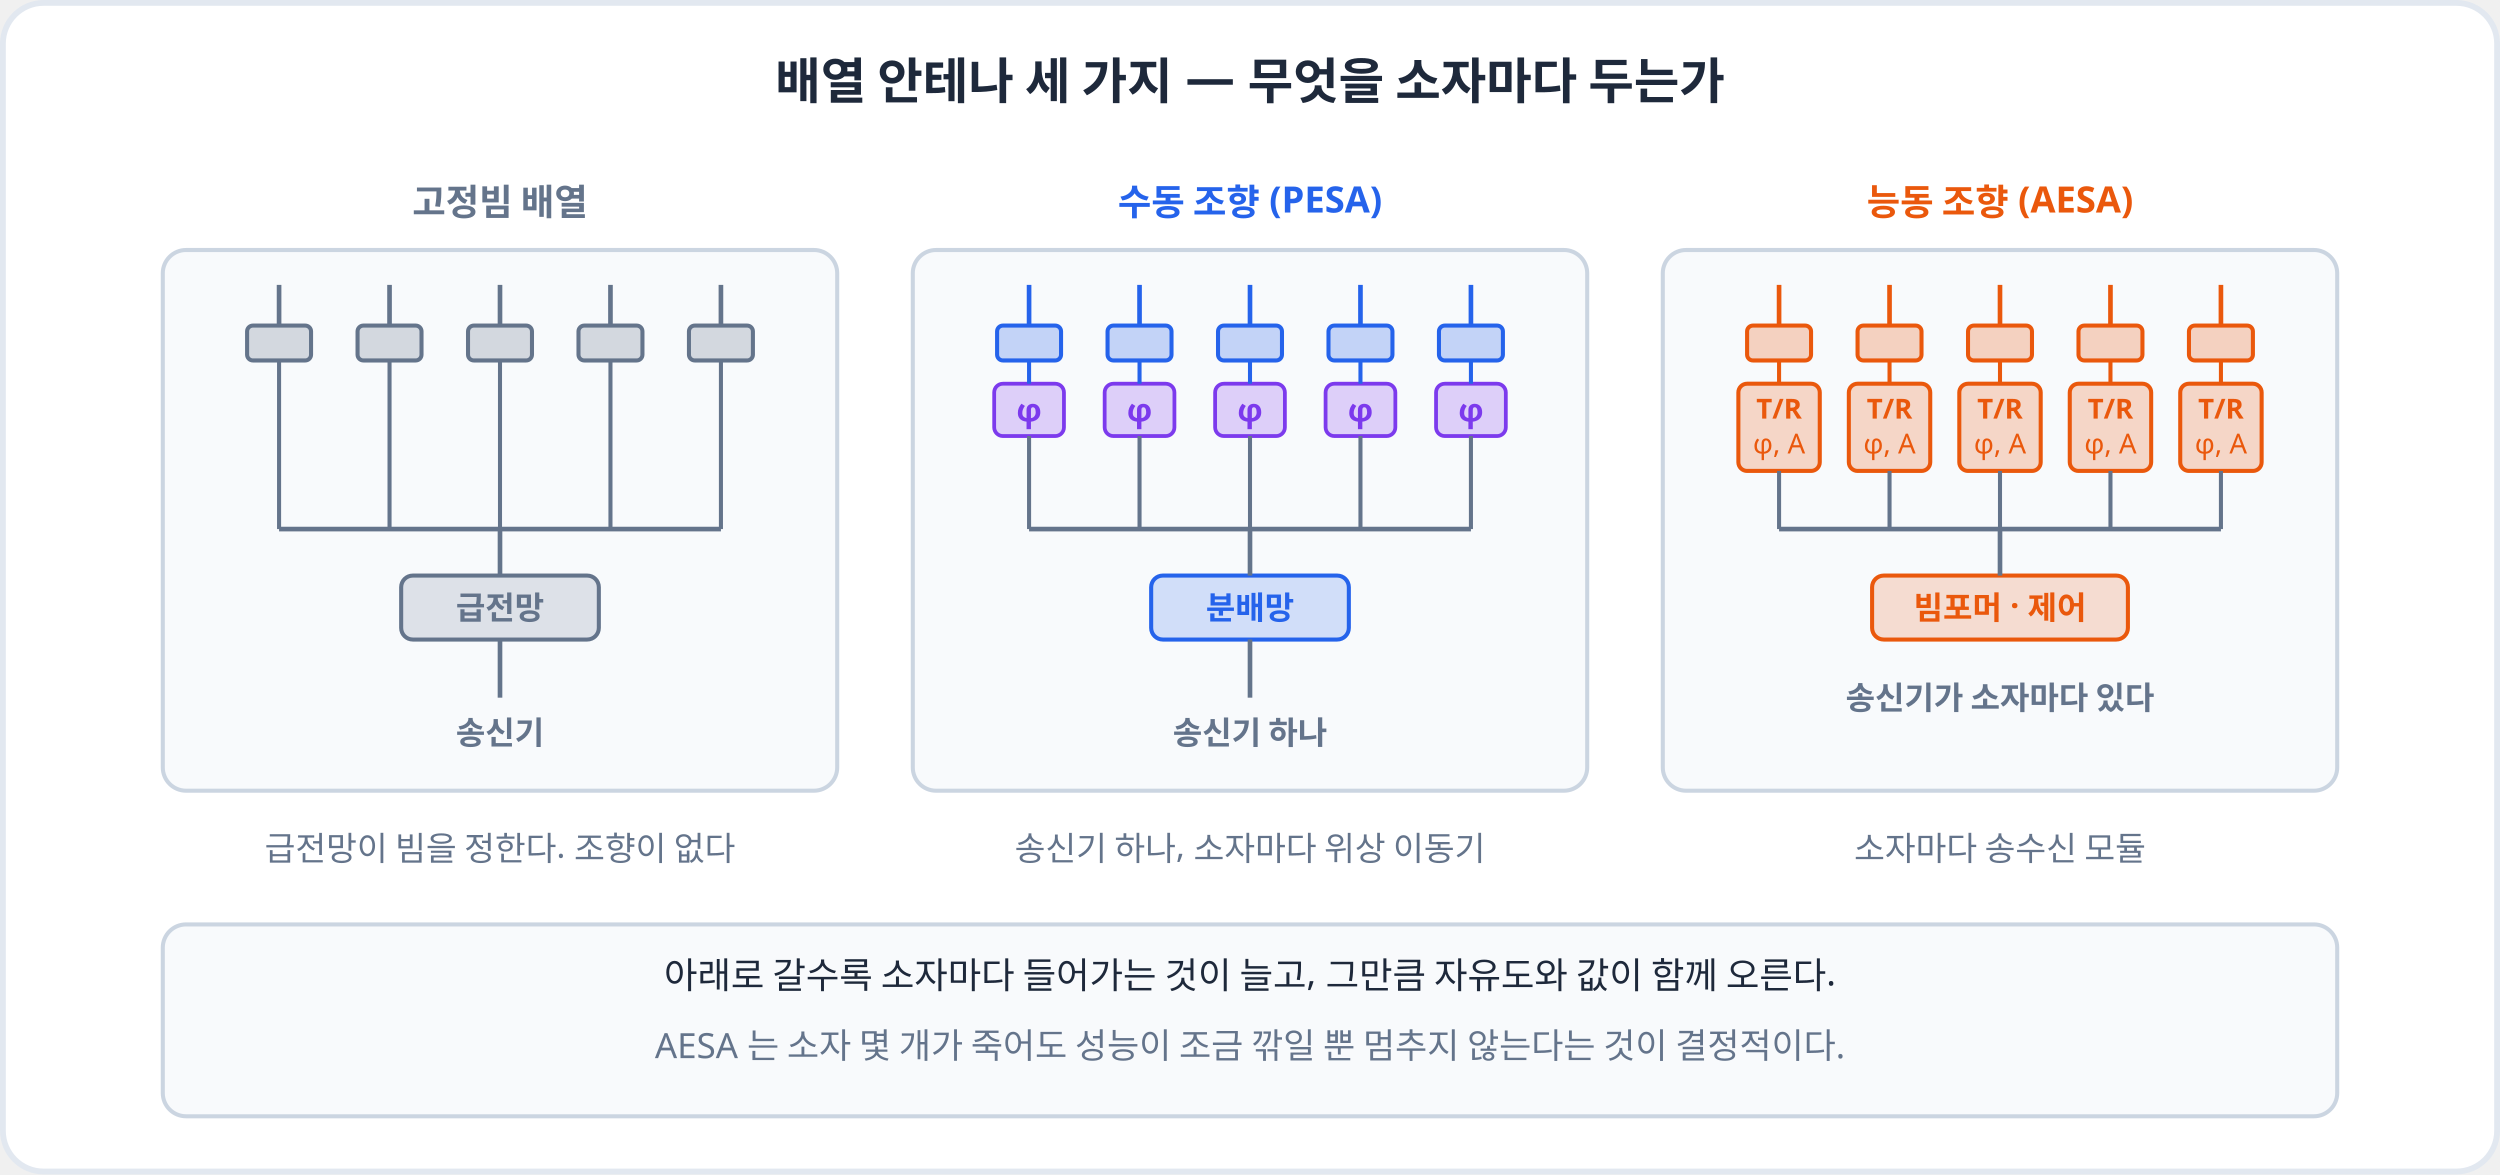
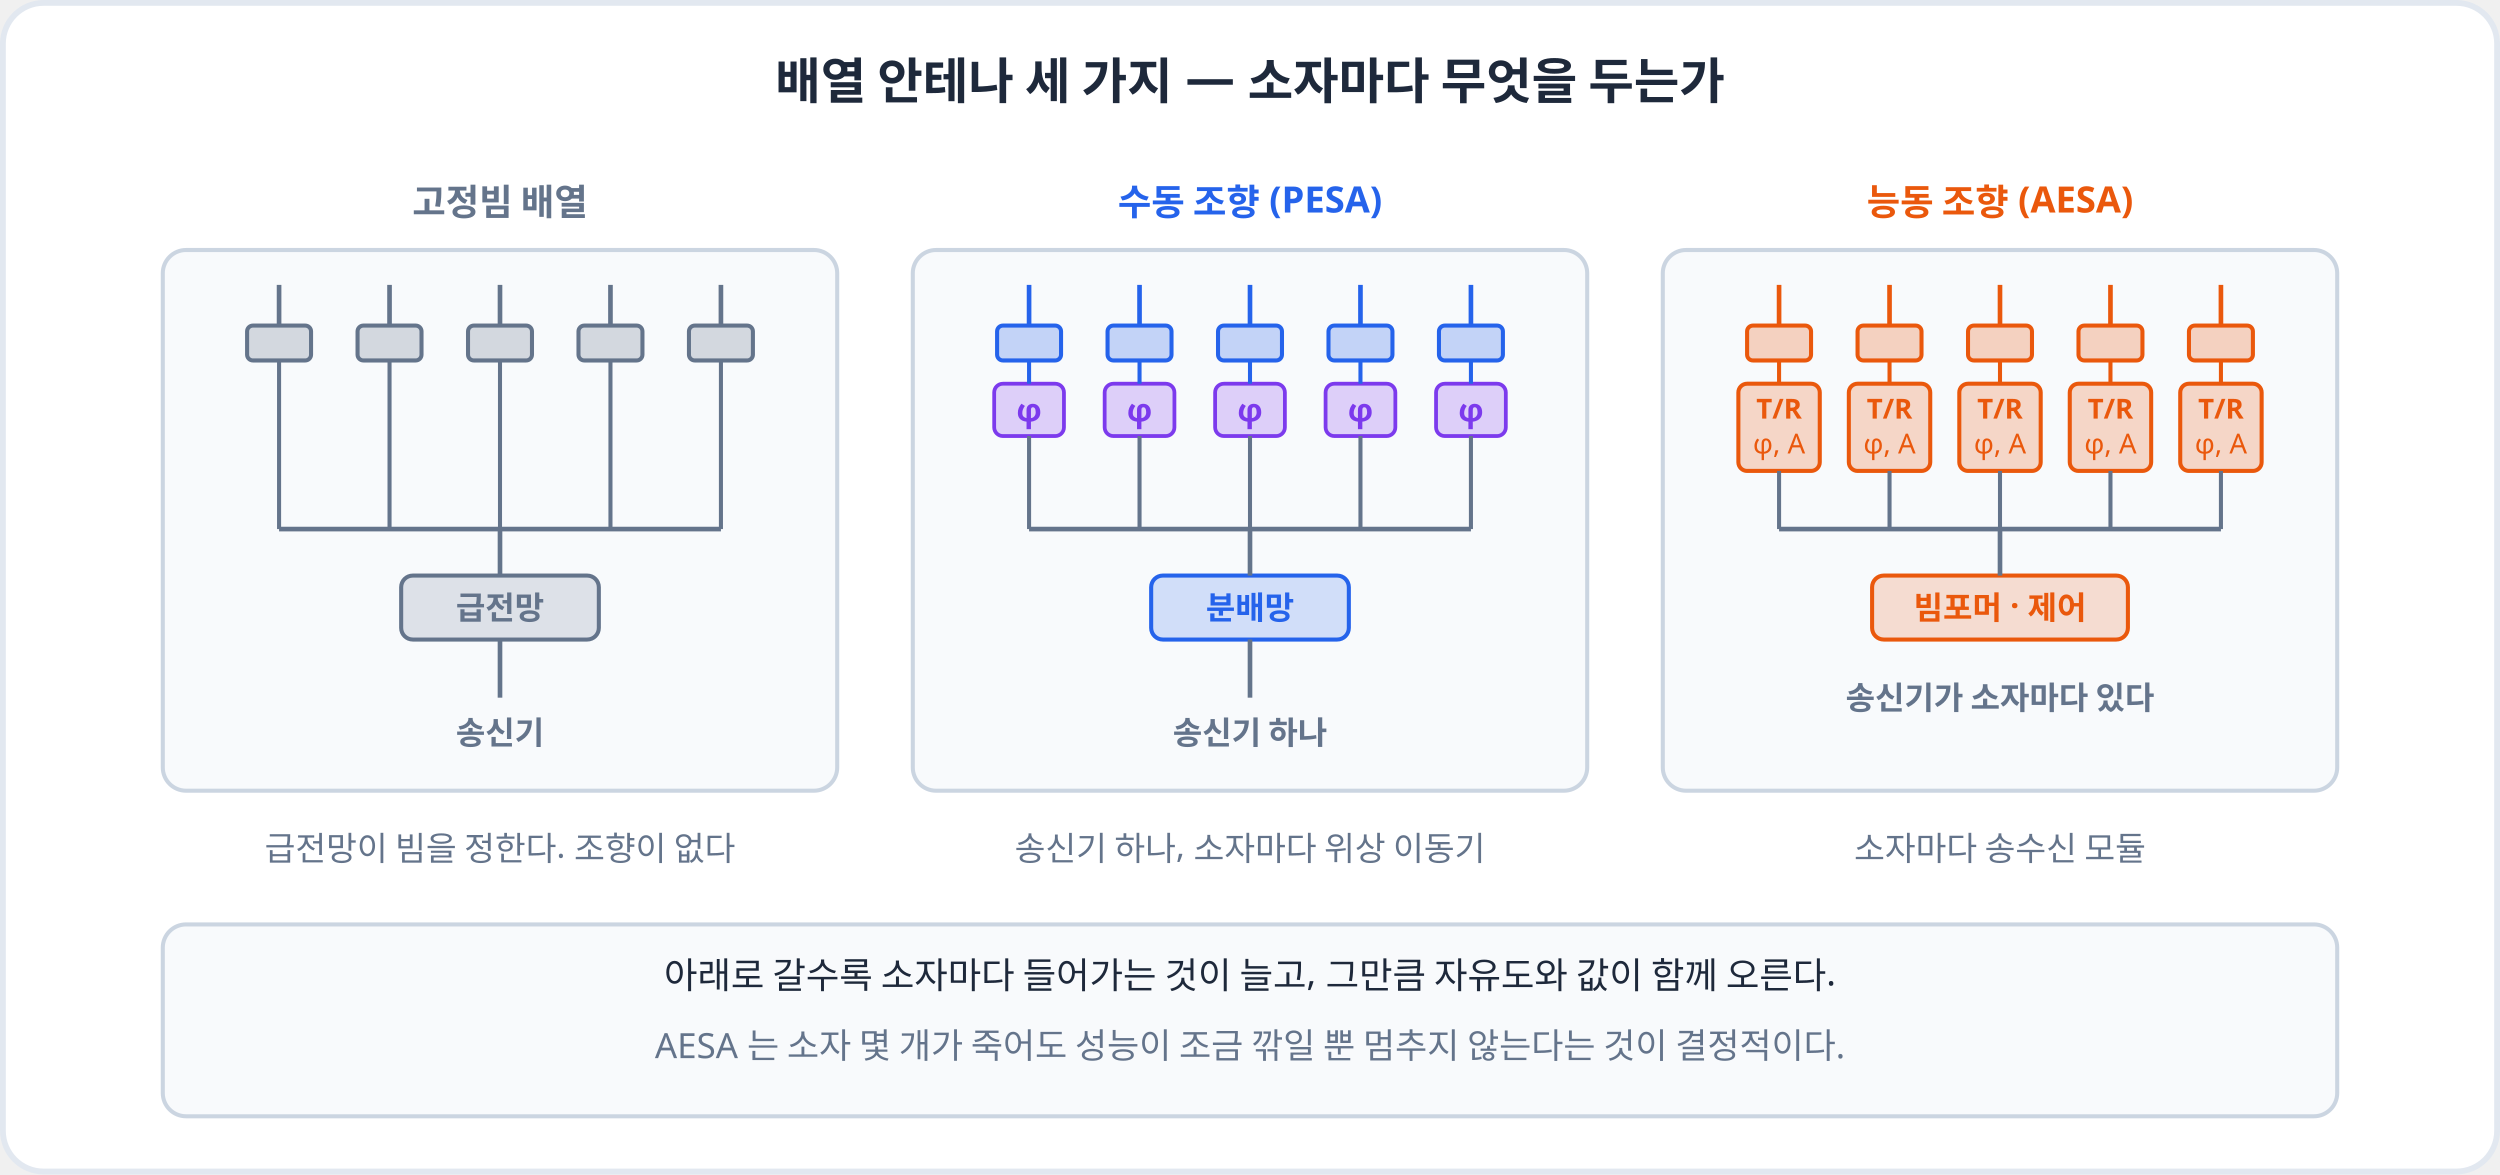
<svg xmlns="http://www.w3.org/2000/svg" viewBox="0 0 860 404" font-family="Segoe UI, Malgun Gothic, Apple SD Gothic Neo, sans-serif">
  <defs>
    <marker id="ar-mute" viewBox="0 0 10 10" refX="8.5" refY="5" markerWidth="6.5" markerHeight="6.5" orient="auto-start-reverse">
      <path d="M0,0 L10,5 L0,10 z" fill="#64748b" />
    </marker>
    <marker id="ar-blue" viewBox="0 0 10 10" refX="8.5" refY="5" markerWidth="6.5" markerHeight="6.5" orient="auto-start-reverse">
      <path d="M0,0 L10,5 L0,10 z" fill="#2563eb" />
    </marker>
    <marker id="ar-orange" viewBox="0 0 10 10" refX="8.5" refY="5" markerWidth="6.5" markerHeight="6.5" orient="auto-start-reverse">
      <path d="M0,0 L10,5 L0,10 z" fill="#ea580c" />
    </marker>
    <marker id="ar-green" viewBox="0 0 10 10" refX="8.5" refY="5" markerWidth="6.5" markerHeight="6.5" orient="auto-start-reverse">
      <path d="M0,0 L10,5 L0,10 z" fill="#16a34a" />
    </marker>
    <marker id="ar-red" viewBox="0 0 10 10" refX="8.5" refY="5" markerWidth="6.5" markerHeight="6.5" orient="auto-start-reverse">
      <path d="M0,0 L10,5 L0,10 z" fill="#dc2626" />
    </marker>
    <marker id="ar-violet" viewBox="0 0 10 10" refX="8.5" refY="5" markerWidth="6.5" markerHeight="6.5" orient="auto-start-reverse">
      <path d="M0,0 L10,5 L0,10 z" fill="#7c3aed" />
    </marker>
    <marker id="ar-axis" viewBox="0 0 10 10" refX="8.5" refY="5" markerWidth="6.5" markerHeight="6.5" orient="auto-start-reverse">
      <path d="M0,0 L10,5 L0,10 z" fill="#94a3b8" />
    </marker>
    <marker id="ar-sky" viewBox="0 0 10 10" refX="8.5" refY="5" markerWidth="6.5" markerHeight="6.5" orient="auto-start-reverse">
      <path d="M0,0 L10,5 L0,10 z" fill="#0284c7" />
    </marker>
  </defs>
  <rect x="1" y="1" width="858" height="402" rx="14" fill="#ffffff" stroke="#e2e8f0" stroke-width="2" />
-   <text x="430.0" y="34.0" font-size="17" fill="#1e293b" text-anchor="middle" font-weight="700">배열 안테나 세 가지 — 무엇을 소자마다 두는가</text>
+   <text x="430.0" y="34.0" font-size="17" fill="#1e293b" text-anchor="middle" font-weight="700">배열 안테나 세 가지 — 소자마다 무엇을 두는가</text>
  <rect x="56.0" y="86.0" width="232.0" height="186.0" rx="8" fill="#f8fafc" stroke="#cbd5e1" stroke-width="1.4" />
  <rect x="85.0" y="112.0" width="22.0" height="12.0" rx="2" fill="#64748b" fill-opacity="0.25" />
  <rect x="85.0" y="112.0" width="22.0" height="12.0" rx="2" fill="none" stroke="#64748b" stroke-width="1.4" />
  <line x1="96.0" y1="112.0" x2="96.0" y2="98.0" stroke="#64748b" stroke-width="1.6" stroke-linecap="butt" />
  <rect x="123.0" y="112.0" width="22.0" height="12.0" rx="2" fill="#64748b" fill-opacity="0.25" />
  <rect x="123.0" y="112.0" width="22.0" height="12.0" rx="2" fill="none" stroke="#64748b" stroke-width="1.4" />
  <line x1="134.0" y1="112.0" x2="134.0" y2="98.0" stroke="#64748b" stroke-width="1.6" stroke-linecap="butt" />
  <rect x="161.0" y="112.0" width="22.0" height="12.0" rx="2" fill="#64748b" fill-opacity="0.25" />
  <rect x="161.0" y="112.0" width="22.0" height="12.0" rx="2" fill="none" stroke="#64748b" stroke-width="1.4" />
  <line x1="172.0" y1="112.0" x2="172.0" y2="98.0" stroke="#64748b" stroke-width="1.6" stroke-linecap="butt" />
  <rect x="199.0" y="112.0" width="22.0" height="12.0" rx="2" fill="#64748b" fill-opacity="0.25" />
  <rect x="199.0" y="112.0" width="22.0" height="12.0" rx="2" fill="none" stroke="#64748b" stroke-width="1.4" />
  <line x1="210.0" y1="112.0" x2="210.0" y2="98.0" stroke="#64748b" stroke-width="1.6" stroke-linecap="butt" />
  <rect x="237.0" y="112.0" width="22.0" height="12.0" rx="2" fill="#64748b" fill-opacity="0.25" />
  <rect x="237.0" y="112.0" width="22.0" height="12.0" rx="2" fill="none" stroke="#64748b" stroke-width="1.4" />
  <line x1="248.0" y1="112.0" x2="248.0" y2="98.0" stroke="#64748b" stroke-width="1.6" stroke-linecap="butt" />
  <line x1="96.0" y1="124.0" x2="96.0" y2="182.0" stroke="#64748b" stroke-width="1.4" stroke-linecap="butt" />
  <line x1="134.0" y1="124.0" x2="134.0" y2="182.0" stroke="#64748b" stroke-width="1.4" stroke-linecap="butt" />
  <line x1="172.0" y1="124.0" x2="172.0" y2="182.0" stroke="#64748b" stroke-width="1.4" stroke-linecap="butt" />
  <line x1="210.0" y1="124.0" x2="210.0" y2="182.0" stroke="#64748b" stroke-width="1.4" stroke-linecap="butt" />
  <line x1="248.0" y1="124.0" x2="248.0" y2="182.0" stroke="#64748b" stroke-width="1.4" stroke-linecap="butt" />
  <line x1="96.0" y1="182.0" x2="248.0" y2="182.0" stroke="#64748b" stroke-width="1.6" stroke-linecap="butt" />
  <rect x="138.0" y="198.0" width="68.0" height="22.0" rx="4" fill="#64748b" fill-opacity="0.18" />
  <rect x="138.0" y="198.0" width="68.0" height="22.0" rx="4" fill="none" stroke="#64748b" stroke-width="1.4" />
  <text x="172.0" y="213.0" font-size="11" fill="#64748b" text-anchor="middle" font-weight="700">급전망</text>
  <line x1="172.0" y1="182.0" x2="172.0" y2="198.0" stroke="#64748b" stroke-width="1.6" stroke-linecap="butt" />
  <line x1="172.0" y1="220.0" x2="172.0" y2="240.0" stroke="#64748b" stroke-width="1.6" stroke-linecap="butt" />
  <text x="172.0" y="256.0" font-size="11" fill="#64748b" text-anchor="middle" font-weight="700">송신기</text>
  <text x="172.0" y="74.0" font-size="12.5" fill="#64748b" text-anchor="middle" font-weight="700">고정빔 배열</text>
  <text x="172.0" y="296.0" font-size="11.5" fill="#64748b" text-anchor="middle" font-weight="400">급전망이 빔을 정한다. 조향이 없다</text>
  <rect x="314.0" y="86.0" width="232.0" height="186.0" rx="8" fill="#f8fafc" stroke="#cbd5e1" stroke-width="1.4" />
  <rect x="343.0" y="112.0" width="22.0" height="12.0" rx="2" fill="#2563eb" fill-opacity="0.25" />
  <rect x="343.0" y="112.0" width="22.0" height="12.0" rx="2" fill="none" stroke="#2563eb" stroke-width="1.4" />
  <line x1="354.0" y1="112.0" x2="354.0" y2="98.0" stroke="#2563eb" stroke-width="1.6" stroke-linecap="butt" />
  <rect x="381.0" y="112.0" width="22.0" height="12.0" rx="2" fill="#2563eb" fill-opacity="0.25" />
  <rect x="381.0" y="112.0" width="22.0" height="12.0" rx="2" fill="none" stroke="#2563eb" stroke-width="1.4" />
  <line x1="392.0" y1="112.0" x2="392.0" y2="98.0" stroke="#2563eb" stroke-width="1.6" stroke-linecap="butt" />
  <rect x="419.0" y="112.0" width="22.0" height="12.0" rx="2" fill="#2563eb" fill-opacity="0.25" />
  <rect x="419.0" y="112.0" width="22.0" height="12.0" rx="2" fill="none" stroke="#2563eb" stroke-width="1.4" />
  <line x1="430.0" y1="112.0" x2="430.0" y2="98.0" stroke="#2563eb" stroke-width="1.6" stroke-linecap="butt" />
  <rect x="457.0" y="112.0" width="22.0" height="12.0" rx="2" fill="#2563eb" fill-opacity="0.25" />
  <rect x="457.0" y="112.0" width="22.0" height="12.0" rx="2" fill="none" stroke="#2563eb" stroke-width="1.4" />
  <line x1="468.0" y1="112.0" x2="468.0" y2="98.0" stroke="#2563eb" stroke-width="1.6" stroke-linecap="butt" />
  <rect x="495.0" y="112.0" width="22.0" height="12.0" rx="2" fill="#2563eb" fill-opacity="0.25" />
  <rect x="495.0" y="112.0" width="22.0" height="12.0" rx="2" fill="none" stroke="#2563eb" stroke-width="1.4" />
  <line x1="506.0" y1="112.0" x2="506.0" y2="98.0" stroke="#2563eb" stroke-width="1.6" stroke-linecap="butt" />
  <rect x="342.0" y="132.0" width="24.0" height="18.0" rx="3" fill="#7c3aed" fill-opacity="0.22" />
  <rect x="342.0" y="132.0" width="24.0" height="18.0" rx="3" fill="none" stroke="#7c3aed" stroke-width="1.3" />
  <text x="354.0" y="145.0" font-size="11" fill="#7c3aed" text-anchor="middle" font-weight="700">φ</text>
  <line x1="354.0" y1="124.0" x2="354.0" y2="132.0" stroke="#2563eb" stroke-width="1.4" stroke-linecap="butt" />
  <line x1="354.0" y1="150.0" x2="354.0" y2="182.0" stroke="#64748b" stroke-width="1.4" stroke-linecap="butt" />
  <rect x="380.0" y="132.0" width="24.0" height="18.0" rx="3" fill="#7c3aed" fill-opacity="0.22" />
  <rect x="380.0" y="132.0" width="24.0" height="18.0" rx="3" fill="none" stroke="#7c3aed" stroke-width="1.3" />
  <text x="392.0" y="145.0" font-size="11" fill="#7c3aed" text-anchor="middle" font-weight="700">φ</text>
  <line x1="392.0" y1="124.0" x2="392.0" y2="132.0" stroke="#2563eb" stroke-width="1.4" stroke-linecap="butt" />
  <line x1="392.0" y1="150.0" x2="392.0" y2="182.0" stroke="#64748b" stroke-width="1.4" stroke-linecap="butt" />
  <rect x="418.0" y="132.0" width="24.0" height="18.0" rx="3" fill="#7c3aed" fill-opacity="0.22" />
  <rect x="418.0" y="132.0" width="24.0" height="18.0" rx="3" fill="none" stroke="#7c3aed" stroke-width="1.3" />
  <text x="430.0" y="145.0" font-size="11" fill="#7c3aed" text-anchor="middle" font-weight="700">φ</text>
  <line x1="430.0" y1="124.0" x2="430.0" y2="132.0" stroke="#2563eb" stroke-width="1.4" stroke-linecap="butt" />
  <line x1="430.0" y1="150.0" x2="430.0" y2="182.0" stroke="#64748b" stroke-width="1.4" stroke-linecap="butt" />
  <rect x="456.0" y="132.0" width="24.0" height="18.0" rx="3" fill="#7c3aed" fill-opacity="0.22" />
  <rect x="456.0" y="132.0" width="24.0" height="18.0" rx="3" fill="none" stroke="#7c3aed" stroke-width="1.3" />
  <text x="468.0" y="145.0" font-size="11" fill="#7c3aed" text-anchor="middle" font-weight="700">φ</text>
  <line x1="468.0" y1="124.0" x2="468.0" y2="132.0" stroke="#2563eb" stroke-width="1.4" stroke-linecap="butt" />
  <line x1="468.0" y1="150.0" x2="468.0" y2="182.0" stroke="#64748b" stroke-width="1.4" stroke-linecap="butt" />
  <rect x="494.0" y="132.0" width="24.0" height="18.0" rx="3" fill="#7c3aed" fill-opacity="0.22" />
  <rect x="494.0" y="132.0" width="24.0" height="18.0" rx="3" fill="none" stroke="#7c3aed" stroke-width="1.3" />
  <text x="506.0" y="145.0" font-size="11" fill="#7c3aed" text-anchor="middle" font-weight="700">φ</text>
  <line x1="506.0" y1="124.0" x2="506.0" y2="132.0" stroke="#2563eb" stroke-width="1.4" stroke-linecap="butt" />
  <line x1="506.0" y1="150.0" x2="506.0" y2="182.0" stroke="#64748b" stroke-width="1.4" stroke-linecap="butt" />
  <line x1="354.0" y1="182.0" x2="506.0" y2="182.0" stroke="#64748b" stroke-width="1.6" stroke-linecap="butt" />
  <rect x="396.0" y="198.0" width="68.0" height="22.0" rx="4" fill="#2563eb" fill-opacity="0.18" />
  <rect x="396.0" y="198.0" width="68.0" height="22.0" rx="4" fill="none" stroke="#2563eb" stroke-width="1.4" />
  <text x="430.0" y="213.0" font-size="11" fill="#2563eb" text-anchor="middle" font-weight="700">분배망</text>
  <line x1="430.0" y1="182.0" x2="430.0" y2="198.0" stroke="#64748b" stroke-width="1.6" stroke-linecap="butt" />
  <line x1="430.0" y1="220.0" x2="430.0" y2="240.0" stroke="#64748b" stroke-width="1.6" stroke-linecap="butt" />
  <text x="430.0" y="256.0" font-size="11" fill="#64748b" text-anchor="middle" font-weight="700">송신기 하나</text>
  <text x="430.0" y="74.0" font-size="12.5" fill="#2563eb" text-anchor="middle" font-weight="700">수동 조향 (PESA)</text>
  <text x="430.0" y="296.0" font-size="11.5" fill="#64748b" text-anchor="middle" font-weight="400">송신기 하나, 소자마다 위상 이동기</text>
  <rect x="572.0" y="86.0" width="232.0" height="186.0" rx="8" fill="#f8fafc" stroke="#cbd5e1" stroke-width="1.4" />
  <rect x="601.0" y="112.0" width="22.0" height="12.0" rx="2" fill="#ea580c" fill-opacity="0.25" />
  <rect x="601.0" y="112.0" width="22.0" height="12.0" rx="2" fill="none" stroke="#ea580c" stroke-width="1.4" />
  <line x1="612.0" y1="112.0" x2="612.0" y2="98.0" stroke="#ea580c" stroke-width="1.6" stroke-linecap="butt" />
  <rect x="639.0" y="112.0" width="22.0" height="12.0" rx="2" fill="#ea580c" fill-opacity="0.25" />
  <rect x="639.0" y="112.0" width="22.0" height="12.0" rx="2" fill="none" stroke="#ea580c" stroke-width="1.4" />
  <line x1="650.0" y1="112.0" x2="650.0" y2="98.0" stroke="#ea580c" stroke-width="1.6" stroke-linecap="butt" />
  <rect x="677.0" y="112.0" width="22.0" height="12.0" rx="2" fill="#ea580c" fill-opacity="0.25" />
  <rect x="677.0" y="112.0" width="22.0" height="12.0" rx="2" fill="none" stroke="#ea580c" stroke-width="1.4" />
  <line x1="688.0" y1="112.0" x2="688.0" y2="98.0" stroke="#ea580c" stroke-width="1.6" stroke-linecap="butt" />
  <rect x="715.0" y="112.0" width="22.0" height="12.0" rx="2" fill="#ea580c" fill-opacity="0.25" />
  <rect x="715.0" y="112.0" width="22.0" height="12.0" rx="2" fill="none" stroke="#ea580c" stroke-width="1.4" />
  <line x1="726.0" y1="112.0" x2="726.0" y2="98.0" stroke="#ea580c" stroke-width="1.6" stroke-linecap="butt" />
  <rect x="753.0" y="112.0" width="22.0" height="12.0" rx="2" fill="#ea580c" fill-opacity="0.25" />
  <rect x="753.0" y="112.0" width="22.0" height="12.0" rx="2" fill="none" stroke="#ea580c" stroke-width="1.4" />
  <line x1="764.0" y1="112.0" x2="764.0" y2="98.0" stroke="#ea580c" stroke-width="1.6" stroke-linecap="butt" />
  <rect x="598.0" y="132.0" width="28.0" height="30.0" rx="3" fill="#ea580c" fill-opacity="0.22" />
  <rect x="598.0" y="132.0" width="28.0" height="30.0" rx="3" fill="none" stroke="#ea580c" stroke-width="1.4" />
  <text x="612.0" y="144.0" font-size="9.5" fill="#ea580c" text-anchor="middle" font-weight="700">T/R</text>
  <text x="612.0" y="156.0" font-size="9.5" fill="#ea580c" text-anchor="middle" font-weight="400">φ, A</text>
  <line x1="612.0" y1="124.0" x2="612.0" y2="132.0" stroke="#ea580c" stroke-width="1.4" stroke-linecap="butt" />
  <line x1="612.0" y1="162.0" x2="612.0" y2="182.0" stroke="#64748b" stroke-width="1.4" stroke-linecap="butt" />
  <rect x="636.0" y="132.0" width="28.0" height="30.0" rx="3" fill="#ea580c" fill-opacity="0.22" />
  <rect x="636.0" y="132.0" width="28.0" height="30.0" rx="3" fill="none" stroke="#ea580c" stroke-width="1.4" />
  <text x="650.0" y="144.0" font-size="9.5" fill="#ea580c" text-anchor="middle" font-weight="700">T/R</text>
  <text x="650.0" y="156.0" font-size="9.5" fill="#ea580c" text-anchor="middle" font-weight="400">φ, A</text>
  <line x1="650.0" y1="124.0" x2="650.0" y2="132.0" stroke="#ea580c" stroke-width="1.4" stroke-linecap="butt" />
  <line x1="650.0" y1="162.0" x2="650.0" y2="182.0" stroke="#64748b" stroke-width="1.4" stroke-linecap="butt" />
  <rect x="674.0" y="132.0" width="28.0" height="30.0" rx="3" fill="#ea580c" fill-opacity="0.22" />
  <rect x="674.0" y="132.0" width="28.0" height="30.0" rx="3" fill="none" stroke="#ea580c" stroke-width="1.4" />
  <text x="688.0" y="144.0" font-size="9.5" fill="#ea580c" text-anchor="middle" font-weight="700">T/R</text>
  <text x="688.0" y="156.0" font-size="9.5" fill="#ea580c" text-anchor="middle" font-weight="400">φ, A</text>
  <line x1="688.0" y1="124.0" x2="688.0" y2="132.0" stroke="#ea580c" stroke-width="1.4" stroke-linecap="butt" />
  <line x1="688.0" y1="162.0" x2="688.0" y2="182.0" stroke="#64748b" stroke-width="1.4" stroke-linecap="butt" />
  <rect x="712.0" y="132.0" width="28.0" height="30.0" rx="3" fill="#ea580c" fill-opacity="0.22" />
  <rect x="712.0" y="132.0" width="28.0" height="30.0" rx="3" fill="none" stroke="#ea580c" stroke-width="1.4" />
  <text x="726.0" y="144.0" font-size="9.5" fill="#ea580c" text-anchor="middle" font-weight="700">T/R</text>
  <text x="726.0" y="156.0" font-size="9.5" fill="#ea580c" text-anchor="middle" font-weight="400">φ, A</text>
  <line x1="726.0" y1="124.0" x2="726.0" y2="132.0" stroke="#ea580c" stroke-width="1.4" stroke-linecap="butt" />
  <line x1="726.0" y1="162.0" x2="726.0" y2="182.0" stroke="#64748b" stroke-width="1.4" stroke-linecap="butt" />
  <rect x="750.0" y="132.0" width="28.0" height="30.0" rx="3" fill="#ea580c" fill-opacity="0.22" />
  <rect x="750.0" y="132.0" width="28.0" height="30.0" rx="3" fill="none" stroke="#ea580c" stroke-width="1.4" />
  <text x="764.0" y="144.0" font-size="9.5" fill="#ea580c" text-anchor="middle" font-weight="700">T/R</text>
  <text x="764.0" y="156.0" font-size="9.5" fill="#ea580c" text-anchor="middle" font-weight="400">φ, A</text>
  <line x1="764.0" y1="124.0" x2="764.0" y2="132.0" stroke="#ea580c" stroke-width="1.4" stroke-linecap="butt" />
  <line x1="764.0" y1="162.0" x2="764.0" y2="182.0" stroke="#64748b" stroke-width="1.4" stroke-linecap="butt" />
  <line x1="612.0" y1="182.0" x2="764.0" y2="182.0" stroke="#64748b" stroke-width="1.6" stroke-linecap="butt" />
  <rect x="644.0" y="198.0" width="88.0" height="22.0" rx="4" fill="#ea580c" fill-opacity="0.18" />
  <rect x="644.0" y="198.0" width="88.0" height="22.0" rx="4" fill="none" stroke="#ea580c" stroke-width="1.4" />
  <text x="688.0" y="213.0" font-size="11" fill="#ea580c" text-anchor="middle" font-weight="700">빔포머 · 제어</text>
  <line x1="688.0" y1="182.0" x2="688.0" y2="198.0" stroke="#64748b" stroke-width="1.6" stroke-linecap="butt" />
  <text x="688.0" y="244.0" font-size="11" fill="#64748b" text-anchor="middle" font-weight="700">송신기가 소자마다 있다</text>
  <text x="688.0" y="74.0" font-size="12.5" fill="#ea580c" text-anchor="middle" font-weight="700">능동 조향 (AESA)</text>
  <text x="688.0" y="296.0" font-size="11.5" fill="#64748b" text-anchor="middle" font-weight="400">소자마다 송수신 모듈</text>
  <rect x="56.0" y="318.0" width="748.0" height="66.0" rx="8" fill="#f8fafc" stroke="#cbd5e1" stroke-width="1.4" />
  <text x="430.0" y="340.0" font-size="12.5" fill="#1e293b" text-anchor="middle" font-weight="400">아래로 갈수록 소자마다 들어가는 것이 늘고, 그만큼 자유도와 값이 함께 오른다.</text>
  <text x="430.0" y="364.0" font-size="12" fill="#64748b" text-anchor="middle" font-weight="400">AESA 는 소자 몇 개가 죽어도 성능이 조금 깎일 뿐 멈추지 않는다는 것이 결정적이다.</text>
</svg>
